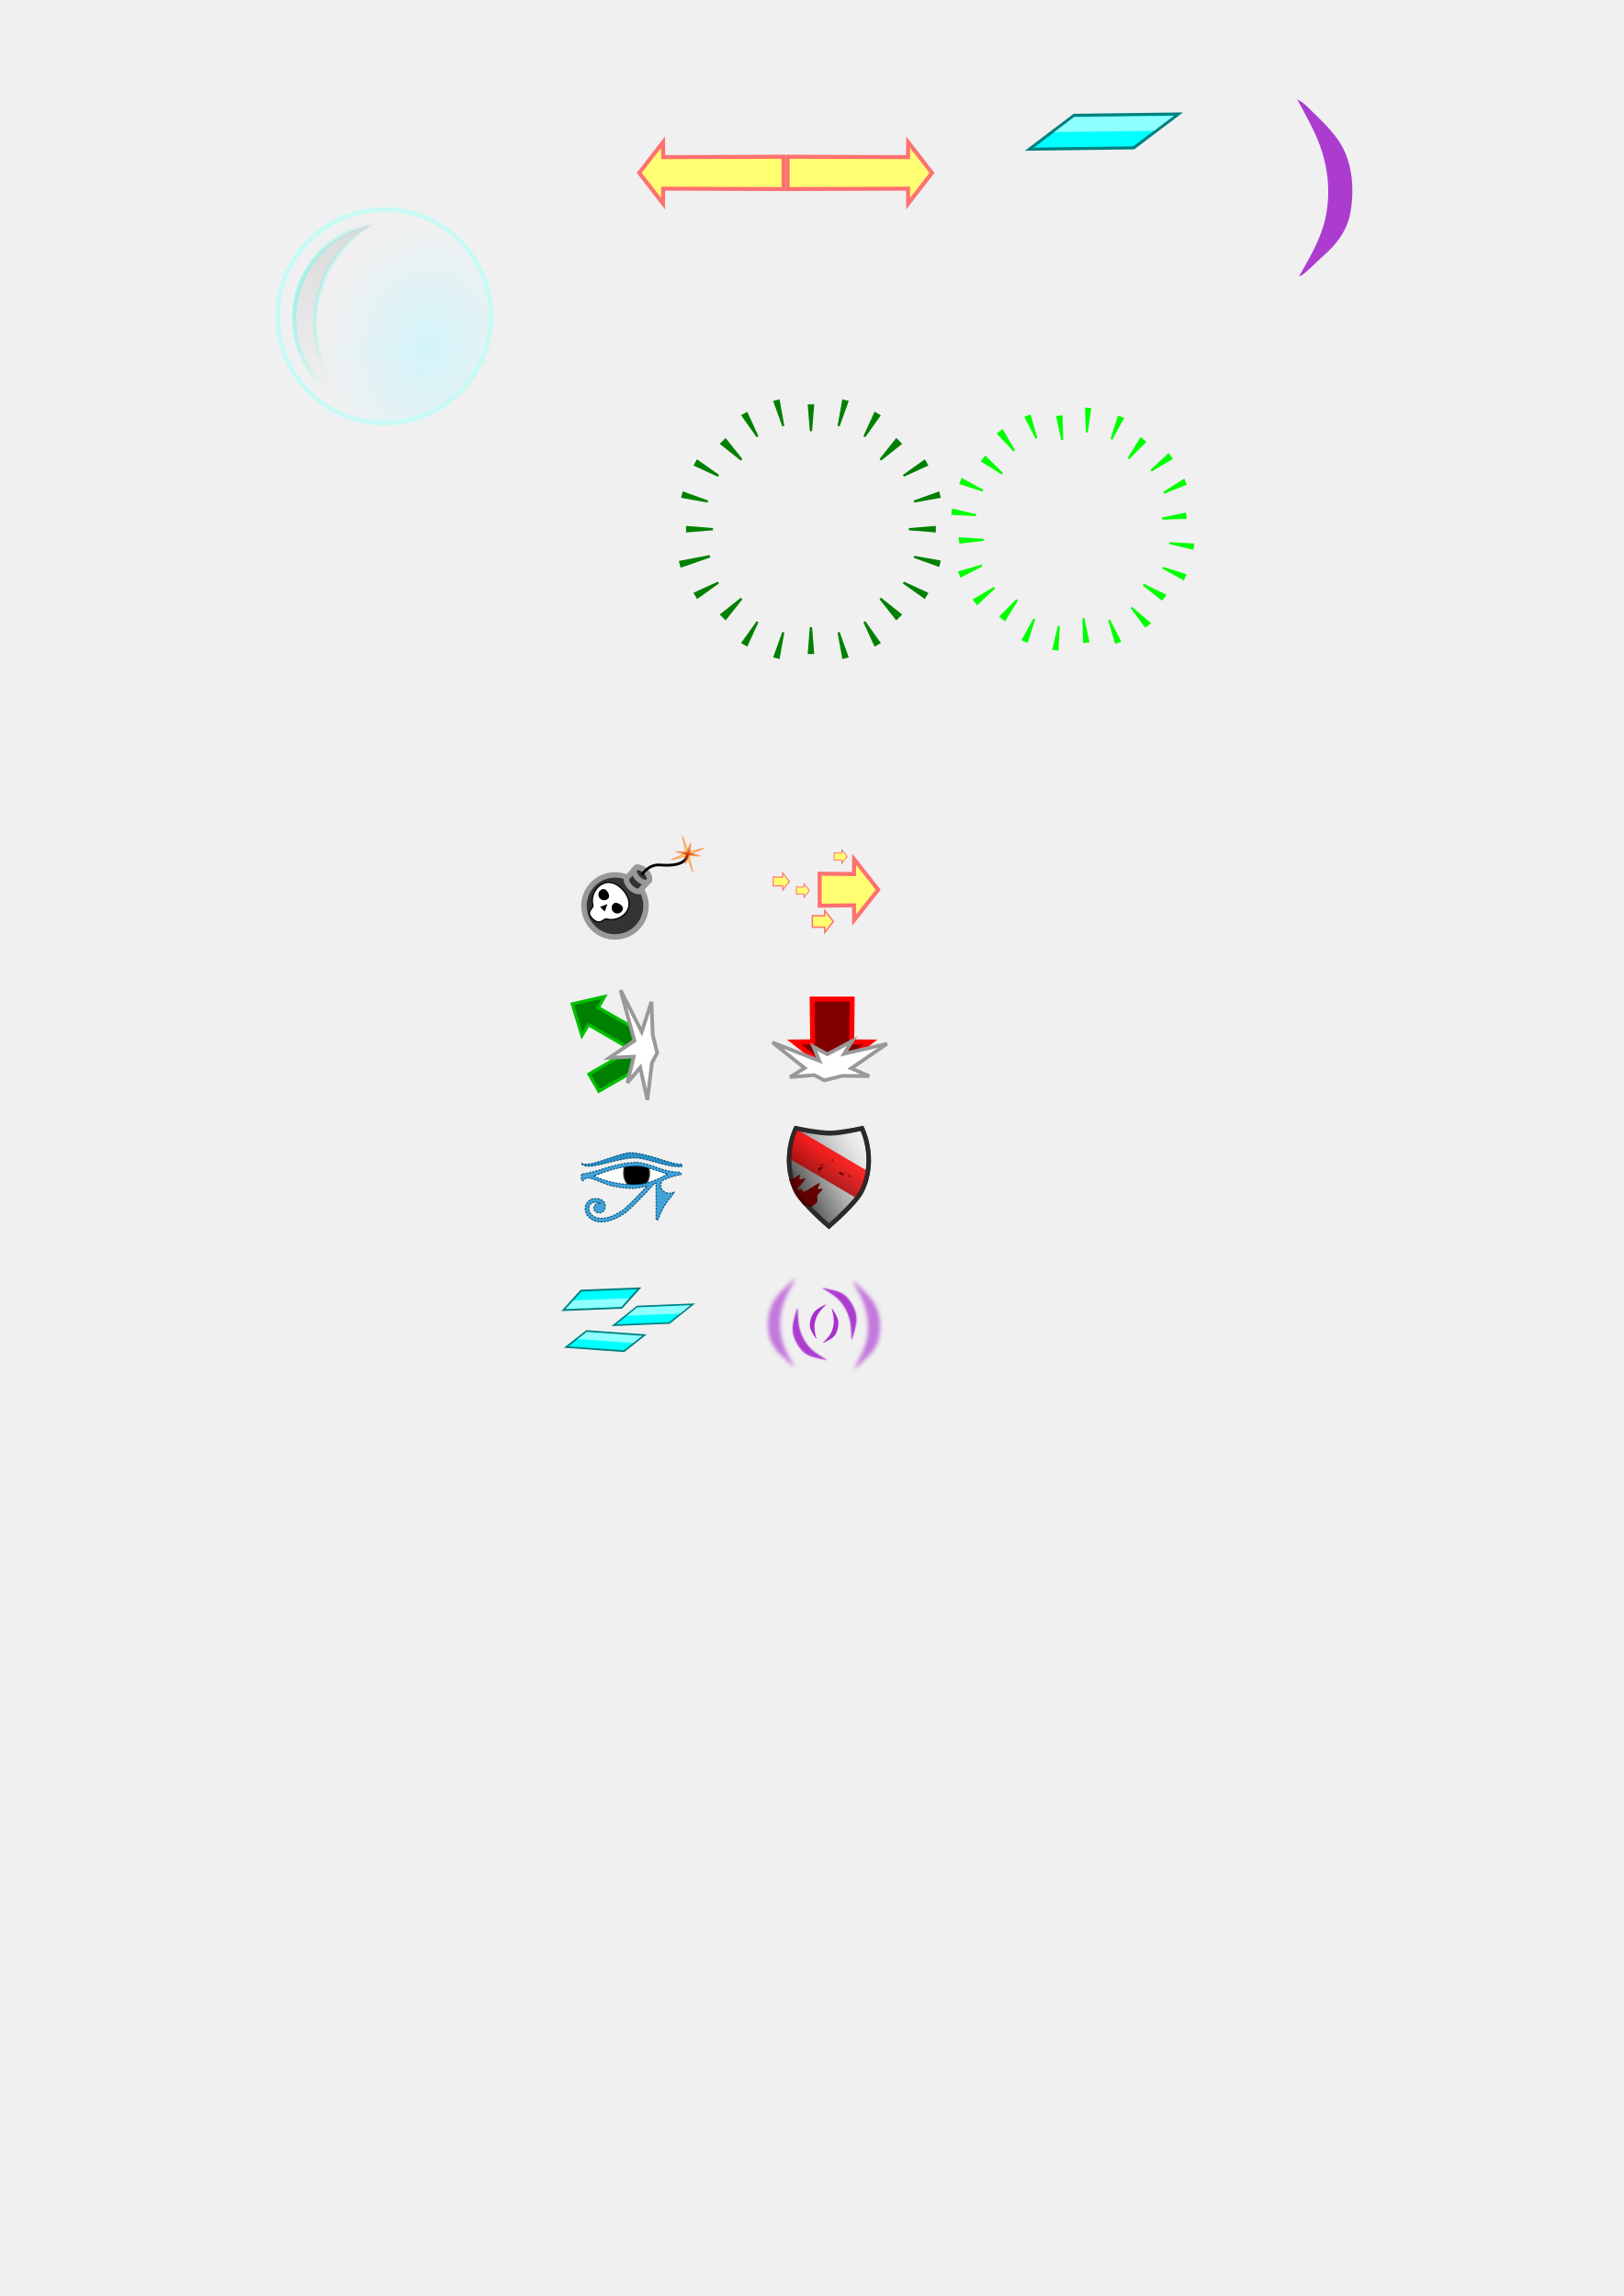
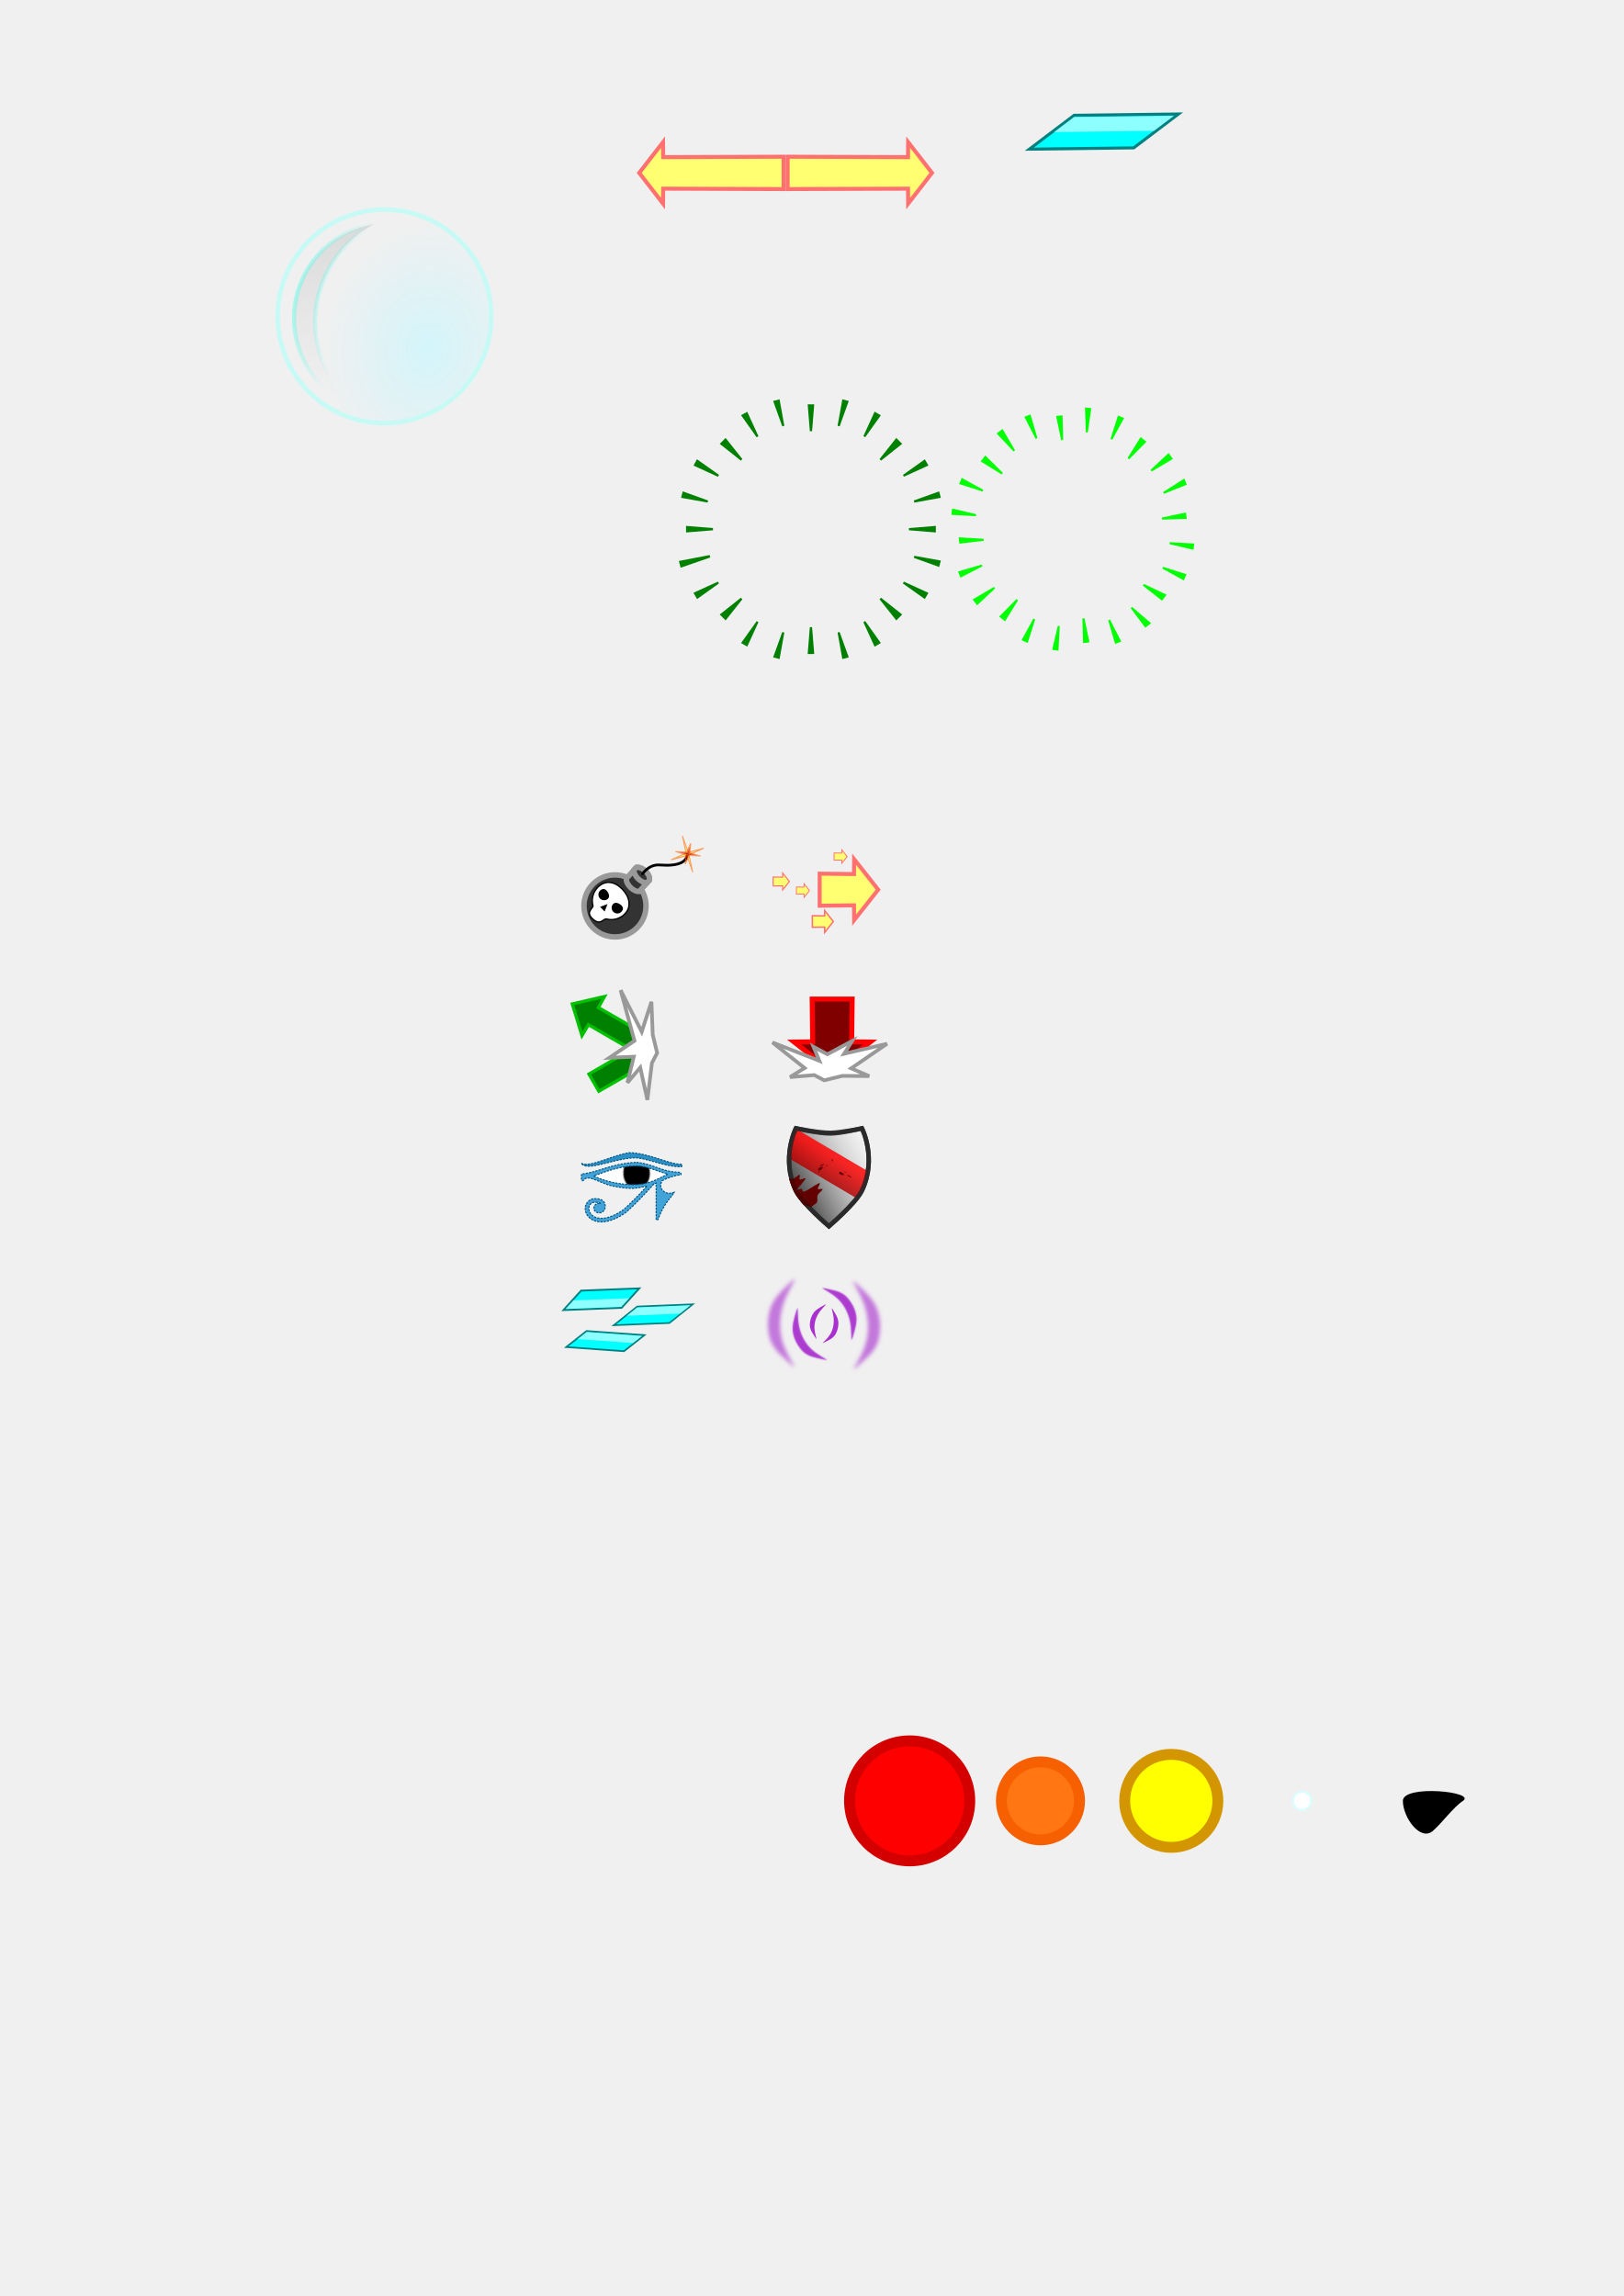
<svg xmlns="http://www.w3.org/2000/svg" xmlns:xlink="http://www.w3.org/1999/xlink" width="744.094" height="1052.362" id="svg2" version="1.1">
  <defs id="defs4">
    <linearGradient id="linearGradient6122">
      <stop style="stop-color:#00ff00;stop-opacity:1;" offset="0" id="stop6124" />
      <stop style="stop-color:#00ff00;stop-opacity:0;" offset="1" id="stop6126" />
    </linearGradient>
    <linearGradient id="linearGradient5927">
      <stop style="stop-color:#c6f7ff;stop-opacity:1;" offset="0" id="stop5929" />
      <stop style="stop-color:#c6f7ff;stop-opacity:0;" offset="1" id="stop5931" />
    </linearGradient>
    <linearGradient id="linearGradient5919">
      <stop style="stop-color:#cccccc;stop-opacity:1;" offset="0" id="stop5921" />
      <stop style="stop-color:#cccccc;stop-opacity:0;" offset="1" id="stop5923" />
    </linearGradient>
    <linearGradient id="linearGradient5900">
      <stop style="stop-color:#2dffd3;stop-opacity:1" offset="0" id="stop5902" />
      <stop style="stop-color:#1bffef;stop-opacity:0" offset="1" id="stop5904" />
    </linearGradient>
    <linearGradient id="linearGradient3968">
      <stop style="stop-color:#ff0000;stop-opacity:1;" offset="0" id="stop3970" />
      <stop style="stop-color:#800000;stop-opacity:1" offset="1" id="stop3972" />
    </linearGradient>
    <linearGradient id="linearGradient3930">
      <stop style="stop-color:#333333;stop-opacity:1" offset="0" id="stop3932" />
      <stop style="stop-color:#999999;stop-opacity:0;" offset="1" id="stop3934" />
    </linearGradient>
    <linearGradient xlink:href="#linearGradient3968" id="linearGradient3974" x1="258" y1="671.362" x2="213.803" y2="747.914" gradientUnits="userSpaceOnUse" gradientTransform="matrix(0.2044625,0,0,0.2044625,327.5284,391.9662)" />
    <radialGradient r="738" fy="-1464.312" fx="1596.5" cy="-1464.312" cx="1596.5" gradientTransform="matrix(0.5420054,0,0,0.5420054,1553.663,2048.525)" gradientUnits="userSpaceOnUse" id="radialGradient4618" xlink:href="#linearGradient4620" />
    <radialGradient gradientUnits="userSpaceOnUse" r="738" fy="-1464.312" fx="1596.5" cy="-1464.312" cx="1596.5" id="radialGradient4581" xlink:href="#linearGradient4575" />
    <linearGradient gradientUnits="userSpaceOnUse" y2="1011.678" x2="20.382" y1="999.803" x1="21.24" id="linearGradient4080" xlink:href="#linearGradient4074" />
    <linearGradient id="linearGradient4074">
      <stop id="stop4076" offset="0" style="stop-color:#ff0000;stop-opacity:1;" />
      <stop id="stop4078" offset="1" style="stop-color:#ff7a00;stop-opacity:0.601" />
    </linearGradient>
    <linearGradient id="linearGradient4575">
      <stop id="stop4577" offset="0" style="stop-color:#590080;stop-opacity:1;" />
      <stop id="stop4579" offset="1" style="stop-color:#590080;stop-opacity:0;" />
    </linearGradient>
    <linearGradient id="linearGradient4620">
      <stop style="stop-color:#00ff00;stop-opacity:1" offset="0" id="stop4622" />
      <stop style="stop-color:#00ff00;stop-opacity:0" offset="1" id="stop4624" />
    </linearGradient>
    <linearGradient id="linearGradient6040">
      <stop id="stop6042" offset="0" style="stop-color:#550000;stop-opacity:1" />
      <stop id="stop6044" offset="1" style="stop-color:#670000;stop-opacity:1" />
    </linearGradient>
    <linearGradient xlink:href="#linearGradient6040" id="linearGradient5512" gradientUnits="userSpaceOnUse" gradientTransform="matrix(-4.509929,3.918153,-1.49055,-1.715675,4196.043,-1054.358)" x1="662.012" y1="575.216" x2="658.884" y2="575.612" />
    <linearGradient xlink:href="#linearGradient3930" id="linearGradient5514" gradientUnits="userSpaceOnUse" gradientTransform="matrix(0.2044625,0,0,0.2044625,327.5284,391.9663)" x1="173.737" y1="719.097" x2="327.263" y2="636.097" />
    <filter id="filter5727">
      <feGaussianBlur stdDeviation="1.876" id="feGaussianBlur5729" />
    </filter>
    <filter id="filter5767">
      <feGaussianBlur stdDeviation="0.613" id="feGaussianBlur5769" />
    </filter>
    <filter id="filter5771">
      <feGaussianBlur stdDeviation="0.613" id="feGaussianBlur5773" />
    </filter>
    <filter id="filter5799" x="-0.177" width="1.354" y="-0.055" height="1.11">
      <feGaussianBlur stdDeviation="3.71" id="feGaussianBlur5801" />
    </filter>
    <filter id="filter5803" x="-0.177" width="1.354" y="-0.055" height="1.11">
      <feGaussianBlur stdDeviation="3.71" id="feGaussianBlur5805" />
    </filter>
    <linearGradient xlink:href="#linearGradient5900" id="linearGradient5906" x1="43.933" y1="82.138" x2="157.173" y2="115.138" gradientUnits="userSpaceOnUse" gradientTransform="matrix(0.427162,0,0,0.427239,92.82785,91.15372)" />
    <linearGradient xlink:href="#linearGradient5919" id="linearGradient5925" x1="148" y1="-1.638" x2="136" y2="210.362" gradientUnits="userSpaceOnUse" gradientTransform="matrix(0.427162,0,0,0.427239,92.82785,91.15372)" />
    <radialGradient xlink:href="#linearGradient5927" id="radialGradient5933" cx="221.736" cy="107.904" fx="221.736" fy="107.904" r="117.051" gradientUnits="userSpaceOnUse" gradientTransform="matrix(0.9613499,0.1040462,-0.1241065,1.1467,23.80573,-42.51839)" />
    <linearGradient xlink:href="#linearGradient6122" id="linearGradient6128" x1="126.497" y1="17.393" x2="294.775" y2="128.528" gradientUnits="userSpaceOnUse" />
  </defs>
  <g id="layer1">
+     <rect style="opacity:0;fill:#000000;fill-opacity:1;stroke:none" id="rect6177" width="299.998" height="60" x="386.823" y="795.416" />
    <path style="fill:#333333;fill-opacity:1;stroke:#999999;stroke-width:19.84;stroke-miterlimit:4;stroke-opacity:1;stroke-dasharray:none" id="path2985" d="m 545.714,365.219 a 112.857,112.857 0 1 1 -225.714,0 112.857,112.857 0 1 1 225.714,0 z" transform="matrix(0.126006,0,0,0.126006,227.2887,369.2075)" />
    <path style="fill:#333333;fill-opacity:1;stroke:#999999;stroke-width:2.5;stroke-miterlimit:4;stroke-opacity:1" d="m 291.634,397.56 c 2.926,-0.421 6.613,3.366 5.935,5.935 l -4.602,5.102 c -2.705,0.224 -6.197,-3.249 -5.935,-5.935 z" id="rect3757" />
    <path id="path3760" d="m 291.634,397.56 c 2.926,-0.421 6.613,3.366 5.935,5.935 l -1.102,1.102 c -2.705,0.224 -6.197,-3.249 -5.935,-5.935 z" style="fill:#333333;fill-opacity:1;stroke:#999999;stroke-width:2.5;stroke-miterlimit:4;stroke-opacity:1" />
    <path style="fill:none;stroke:#000000;stroke-width:1.25;stroke-linecap:round;stroke-linejoin:miter;stroke-miterlimit:4;stroke-opacity:1;stroke-dasharray:none" d="m 294.438,400.509 c 1.882,-2.423 4.466,-4.324 7.882,-4.054 8.776,0.694 12.438,-1.452 12.627,-4.925" id="path3762" />
    <path style="opacity:0.593;fill:#ffff00;fill-opacity:1;stroke:#ff6600;stroke-width:2;stroke-miterlimit:4;stroke-opacity:1;stroke-dasharray:none" id="path3764" d="m 585.383,357.377 -12.126,-30.398 -31.816,7.669 30.398,-12.126 -7.669,-31.816 12.126,30.398 31.816,-7.669 -30.398,12.126 z" transform="matrix(0.2238818,0,0,0.2503969,186.3973,310.2791)" />
    <path transform="matrix(0.1457879,0.06985228,-0.0841707,0.1209877,258.7481,311.969)" d="m 585.383,357.377 -13.633,-27.684 -30.309,4.955 27.684,-13.633 -4.955,-30.309 13.633,27.684 30.309,-4.955 -27.684,13.633 z" id="path3766" style="opacity:0.593;fill:#d40000;fill-opacity:1;stroke:#ff6600;stroke-width:2.981;stroke-miterlimit:4;stroke-opacity:1;stroke-dasharray:none" />
    <path style="fill:#ffffff;fill-opacity:1;stroke:#000000;stroke-width:0.582;stroke-miterlimit:4;stroke-opacity:1" d="m 286.271,418.943 c -2.257,2.257 -5.448,3.012 -8.33,2.265 -1.448,-0.376 -2.755,3.329 -6.337,-0.045 -3.582,-3.374 0.486,-4.742 0.113,-6.2 -0.735,-2.874 0.022,-6.051 2.272,-8.301 3.391,-3.391 7.64,-2.656 11.031,0.735 3.391,3.391 4.642,8.155 1.25,11.546 z" id="path3768" />
    <path style="fill:#000000;fill-opacity:1;stroke:#000000;stroke-width:0.582;stroke-miterlimit:4;stroke-opacity:1" d="m 278.004,412.029 c -1.108,0.64 -2.525,0.26 -3.164,-0.848 -0.64,-1.108 -0.26,-2.525 0.848,-3.164 1.108,-0.64 2.015,0.034 2.655,1.142 0.64,1.108 0.77,2.231 -0.338,2.87 z" id="path3771" />
    <path id="path3778" d="m 280.905,414.929 c -0.64,1.108 -0.26,2.525 0.848,3.164 1.108,0.64 2.525,0.26 3.164,-0.848 0.64,-1.108 -0.034,-2.015 -1.142,-2.655 -1.108,-0.64 -2.231,-0.77 -2.87,0.338 z" style="fill:#000000;fill-opacity:1;stroke:#000000;stroke-width:0.582;stroke-miterlimit:4;stroke-opacity:1" />
    <g transform="matrix(0.7011174,0.7131473,-0.7011174,0.7131473,0,0)" style="font-size:35.295px;font-style:normal;font-weight:normal;line-height:125%;letter-spacing:0px;word-spacing:0px;fill:#000000;fill-opacity:1;stroke:none;font-family:Sans" id="text3787" />
    <path style="fill:#000000;fill-opacity:1;stroke:#1a1a1a;stroke-width:0.283;stroke-linecap:round;stroke-miterlimit:4;stroke-opacity:1" d="m 275.213,415.713 2.965,-1.13 -1.13,2.965 z" id="rect3800" />
    <rect style="fill:#00ffff;fill-opacity:1;stroke:#008080;stroke-width:1.24;stroke-linecap:butt;stroke-miterlimit:4;stroke-opacity:1;stroke-dasharray:none" id="rect3838" width="25.499" height="13.717" x="-1121.137" y="-1042.197" transform="matrix(-0.9991902,0.04023597,0.7805267,-0.6251225,0,0)" />
    <rect y="-1035.296" x="-1120.627" height="6.078" width="24.479" id="rect3840" style="opacity:0.558;fill:#ffffff;fill-opacity:1;stroke:none" transform="matrix(-0.9991902,0.04023597,0.7805267,-0.6251225,0,0)" />
    <path id="path3865" d="m 391.423,393.818 11.024,13.964 -11.024,13.964 -0.067,-6.798 -15.724,0.184 0,-14.699 15.724,0.184 z" style="fill:#ffff71;fill-opacity:1;stroke:#ff7171;stroke-width:1.837;stroke-linecap:butt;stroke-miterlimit:4;stroke-opacity:1" />
    <path style="fill:#ffff71;fill-opacity:1;stroke:#ff7171;stroke-width:0.66;stroke-linecap:butt;stroke-miterlimit:4;stroke-opacity:1" d="m 377.936,417.356 3.96,5.016 -3.96,5.016 -0.024,-2.442 -5.649,0.066 0,-5.28 5.649,0.066 z" id="path3873" />
    <path id="path3877" d="m 385.769,389.481 2.461,3.117 -2.461,3.117 -0.014,-1.517 -3.51,0.041 0,-3.281 3.51,0.041 z" style="fill:#ffff71;fill-opacity:1;stroke:#ff7171;stroke-width:0.41;stroke-linecap:butt;stroke-miterlimit:4;stroke-opacity:1" />
    <path id="path3879" d="m 368.49,405.072 2.461,3.117 -2.461,3.117 -0.014,-1.517 -3.51,0.041 0,-3.281 3.51,0.041 z" style="fill:#ffff71;fill-opacity:1;stroke:#ff7171;stroke-width:0.41;stroke-linecap:butt;stroke-miterlimit:4;stroke-opacity:1" />
    <path id="path3881" d="m 358.689,400.155 3.061,3.877 -3.061,3.877 -0.018,-1.887 -4.365,0.051 0,-4.081 4.365,0.051 z" style="fill:#ffff71;fill-opacity:1;stroke:#ff7171;stroke-width:0.51;stroke-linecap:butt;stroke-miterlimit:4;stroke-opacity:1" />
    <path style="fill:#008000;fill-opacity:1;stroke:#00c000;stroke-width:1.467;stroke-linecap:butt;stroke-miterlimit:4;stroke-opacity:1" d="m 274.435,500.153 24.003,-13.809 0.002,-10.598 -24.238,-13.94 2.841,-5.062 -14.779,3.411 4.436,14.505 2.963,-4.992 19.635,11.381 -19.401,11.244 z" id="path3885" />
    <path style="fill:#ffffff;fill-opacity:1;stroke:#999999;stroke-width:1.69;stroke-linecap:butt;stroke-miterlimit:4;stroke-opacity:1" d="m 296.677,504.122 -3.269,-14.812 -5.886,6.952 2.93,-11.929 -11.213,0.495 11.515,-7.791 -6.338,-23.202 9.67,19.08 4.45,-13.763 0.582,15.092 2.045,8.388 -2.402,4.552 z" id="path3899" />
    <path style="fill:#800000;fill-opacity:1;stroke:#ff0000;stroke-width:2.291;stroke-linecap:butt;stroke-miterlimit:4;stroke-opacity:1" d="m 398.766,477.607 -17.41,13.745 -17.41,-13.745 8.476,-0.084 -0.229,-19.604 18.327,0 -0.229,19.604 z" id="path3902" />
    <path id="path3907" d="m 362.046,493.679 6.681,-4.153 -14.73,-11.719 21.475,8.41 -2.661,-6.425 6.319,3.426 11.403,-6.092 -3.7,5.858 19.666,-4.57 -16.428,11.261 8.283,3.566 -12.264,-0.125 -8.388,2.045 -4.552,-2.402 z" style="fill:#ffffff;fill-opacity:1;stroke:#999999;stroke-width:1.69;stroke-linecap:butt;stroke-miterlimit:4;stroke-opacity:1" />
    <path style="opacity:0.827;fill:url(#linearGradient5514);fill-opacity:1;stroke:#1a1a1a;stroke-width:2.045;stroke-linecap:butt;stroke-miterlimit:4;stroke-opacity:1" d="m 364.741,517.171 c 0,0 10.461,2.429 15.948,2.354 4.961,-0.068 14.312,-2.354 14.312,-2.354 0,0 7.022,13.783 0,28.516 -2.793,5.861 -15.13,16.357 -15.13,16.357 0,0 -12.337,-10.496 -15.13,-16.357 -7.022,-14.733 0,-28.516 0,-28.516 z" id="rect3909" />
    <path style="opacity:0.827;fill:url(#linearGradient3974);fill-opacity:1;stroke:none" d="m 364.658,517.34 c -0.475,1 -2.862,6.395 -3.022,13.648 l 31.008,18.28 c 1.014,-1.288 1.847,-2.507 2.358,-3.578 1.443,-3.027 2.289,-6.014 2.728,-8.849 l -33.072,-19.501 z" id="rect3912" />
    <path id="path5316" d="m 291.614,534.411 c 5.069,-0.008 9.224,2.348 14.434,3.723 -2.484,1.321 -5.042,2.609 -7.711,3.527 -1.956,0.673 -3.973,1.147 -6.064,1.289 -3.842,0.277 -7.706,-0.262 -11.472,-0.996 -3.033,-0.648 -5.99,-1.642 -8.804,-2.943 6.415,-2.393 12.455,-4.56 19.124,-4.593 0.165,-0.006 0.33,-0.008 0.494,-0.008 z" style="fill:#ffffff;fill-opacity:1;stroke:none" />
    <path style="fill:#298fc7;fill-opacity:1;stroke:#005584;stroke-width:0.5;stroke-miterlimit:4;stroke-opacity:1;stroke-dasharray:1, 0.5;stroke-dashoffset:0" d="m 266.4,533.213 c 3.885,2.06 13.758,-3.548 21.929,-4.886 9.178,0.171 18.5,5.439 23.69,5.29 0.868,-0.025 0.467,0.828 0.295,1.121 -7.813,0.273 -16.368,-4.421 -22.285,-4.034 -9.936,0.65 -20.932,6.343 -23.629,2.509 z" id="rect5288" />
    <path style="fill:#000000;fill-opacity:1;stroke:#999999;stroke-width:0.75;stroke-miterlimit:4;stroke-opacity:0.426;stroke-dasharray:none;stroke-dashoffset:0" d="m 297.838,537.891 c 0,2.033 -0.737,3.866 -1.918,5.157 -1.09,1.193 -6.833,1.388 -7.855,0.486 -1.466,-1.293 -2.412,-3.34 -2.412,-5.643 0,-1.441 0.065,-3.023 1.006,-3.9 1.09,-1.016 9.41,-1.059 10.442,0.521 0.606,0.928 0.737,2.155 0.737,3.378 z" id="path5299" />
    <path style="fill:#42a3d8;fill-opacity:1;stroke:#005584;stroke-width:0.5;stroke-miterlimit:4;stroke-opacity:1;stroke-dasharray:1, 0.5;stroke-dashoffset:0" d="m 291.308,532.793 c -5.97,0.207 -11.748,1.882 -17.393,3.71 -2.436,0.736 -4.917,1.351 -7.448,1.649 0.089,0.879 -0.487,3.846 0.978,2.815 0.948,-1.471 2.735,-1.081 4.147,-0.646 3.089,1.035 5.973,2.669 9.206,3.28 3.077,0.676 6.235,1.055 9.381,1.096 2.181,-0.209 4.336,-0.6 6.45,-1.153 -4.35,4.753 -7.883,8.275 -10.739,10.806 -7.532,5.294 -12.36,4.564 -14.557,2.653 -1.101,-0.957 -1.579,-2.242 -1.477,-3.358 0.1,-1.09 0.692,-2.026 1.986,-2.532 1.611,-0.172 2.612,0.053 3.144,0.358 0.107,0.061 0.197,0.126 0.275,0.19 -0.243,-0.08 -0.503,-0.123 -0.774,-0.123 -1.29,0 -2.336,0.977 -2.336,2.182 0,1.205 1.046,2.182 2.336,2.182 1.891,0.145 3.082,-1.692 2.848,-3.44 -0.042,-0.9 -0.548,-1.858 -1.531,-2.421 -0.982,-0.563 -2.36,-0.773 -4.253,-0.553 l -0.098,0.01 -0.09,0.034 c -1.894,0.692 -2.995,2.277 -3.149,3.965 -0.154,1.688 0.566,3.47 2.038,4.75 2.943,2.56 8.735,2.986 16.626,-2.575 l 0.036,-0.026 0.036,-0.031 c 3.298,-2.919 7.423,-7.081 12.612,-12.851 l -0.08,-0.072 c 0.407,-0.137 0.812,-0.281 1.214,-0.43 l 0,16.875 0.831,-0.129 c 1.93,-5.333 3.994,-8.113 6.563,-11.166 l 0.885,-1.34 -1.876,0.427 c -1.948,0.381 -5.899,-1.953 -3.666,-5.714 0.018,-0.031 0.034,-0.059 0.046,-0.085 0.374,-0.167 0.747,-0.338 1.117,-0.515 2.367,-1.097 4.878,-1.878 7.466,-2.22 0.461,-1.561 -2.041,-0.998 -3.049,-1.238 -4.942,-0.412 -8.755,-2.73 -14.182,-3.903 -1.152,-0.284 -2.336,-0.47 -3.525,-0.461 z m 0.306,1.618 c 5.069,-0.008 9.224,2.348 14.434,3.723 -2.484,1.321 -5.042,2.609 -7.711,3.527 -1.956,0.673 -3.973,1.147 -6.064,1.289 -3.842,0.277 -7.706,-0.262 -11.472,-0.996 -3.033,-0.648 -5.99,-1.642 -8.804,-2.943 6.415,-2.393 12.455,-4.56 19.124,-4.593 0.165,-0.006 0.33,-0.008 0.494,-0.008 z" id="rect5291" />
    <path style="color:#000000;fill:#670000;fill-opacity:1;fill-rule:nonzero;stroke:none;marker:none;visibility:visible;display:inline;overflow:visible;enable-background:accumulate" d="m 381.479,532.356 c -0.144,-0.4 -0.224,-0.238 -0.296,-0.548 -0.071,-0.309 -0.059,-0.585 0.031,-0.599 0.09,-0.014 0.363,0.228 0.436,0.545 0.073,0.317 -0.047,0.948 -0.172,0.602 z" id="path5627-2" />
    <path id="path3958" d="m 364.741,517.171 c 0,0 10.461,2.14 15.948,2.065 4.961,-0.068 14.312,-2.065 14.312,-2.065 0,0 7.022,13.783 0,28.516 -2.793,5.861 -15.13,16.357 -15.13,16.357 0,0 -12.337,-10.496 -15.13,-16.357 -7.022,-14.733 0,-28.516 0,-28.516 z" style="opacity:0.827;fill:none;stroke:#333333;stroke-width:2.045;stroke-linecap:butt;stroke-miterlimit:4;stroke-opacity:1" />
    <path style="color:#000000;fill:#670000;fill-opacity:1;fill-rule:nonzero;stroke:none;marker:none;visibility:visible;display:inline;overflow:visible;enable-background:accumulate" d="m 376.326,534.41 c -0.159,-0.085 -0.699,0.268 -0.645,0.109 0.054,-0.159 0.433,-0.474 0.845,-0.697 0.411,-0.222 1.318,-0.597 1.262,-0.435 -0.054,0.162 -1.325,1.097 -1.463,1.023 z" id="path6053" />
    <path style="color:#000000;fill:#670000;fill-opacity:1;fill-rule:nonzero;stroke:none;marker:none;visibility:visible;display:inline;overflow:visible;enable-background:accumulate" d="m 378.678,534.495 c -0.093,-0.048 -0.4,0.153 -0.369,0.062 0.031,-0.09 0.248,-0.271 0.484,-0.399 0.235,-0.127 0.755,-0.342 0.723,-0.249 -0.031,0.093 -0.759,0.628 -0.837,0.585 z" id="path5653-9" />
    <path style="color:#000000;fill:#670000;fill-opacity:1;fill-rule:nonzero;stroke:none;marker:none;visibility:visible;display:inline;overflow:visible;enable-background:accumulate" d="m 375.144,537.301 c -0.092,-0.047 -0.4,0.153 -0.369,0.062 0.03,-0.091 0.247,-0.271 0.484,-0.399 0.235,-0.127 0.755,-0.342 0.723,-0.249 -0.032,0.093 -0.759,0.628 -0.837,0.585 z" id="path6051" />
    <path id="path6049" d="m 377.094,534.984 c -0.564,0.602 0.01,0.565 -0.526,0.97 -0.535,0.406 -1.204,0.655 -1.462,0.532 -0.258,-0.121 -0.381,-0.762 0.167,-1.177 0.549,-0.415 2.307,-0.847 1.82,-0.326 z" style="color:#000000;fill:#670000;fill-opacity:1;fill-rule:nonzero;stroke:none;marker:none;visibility:visible;display:inline;overflow:visible;enable-background:accumulate" />
    <path id="path5659-3" d="m 377.392,535.545 c -0.054,-0.032 -0.251,0.096 -0.233,0.041 0.02,-0.057 0.156,-0.171 0.302,-0.25 0.147,-0.08 0.472,-0.214 0.452,-0.156 -0.022,0.06 -0.475,0.393 -0.524,0.367 z" style="color:#000000;fill:#670000;fill-opacity:1;fill-rule:nonzero;stroke:none;marker:none;visibility:visible;display:inline;overflow:visible;enable-background:accumulate" />
    <path style="color:#000000;fill:#670000;fill-opacity:1;fill-rule:nonzero;stroke:none;marker:none;visibility:visible;display:inline;overflow:visible;enable-background:accumulate" d="m 388.649,538.993 c -0.01,-0.167 -0.588,-0.452 -0.426,-0.479 0.163,-0.026 0.625,0.144 1.027,0.381 0.401,0.237 1.187,0.811 1.021,0.838 -0.165,0.028 -1.614,-0.596 -1.622,-0.741 z" id="path6169" />
    <path style="color:#000000;fill:#670000;fill-opacity:1;fill-rule:nonzero;stroke:none;marker:none;visibility:visible;display:inline;overflow:visible;enable-background:accumulate" d="m 387.018,537.139 c -0.008,-0.097 -0.337,-0.259 -0.243,-0.274 0.092,-0.016 0.358,0.082 0.588,0.218 0.229,0.136 0.68,0.464 0.585,0.48 -0.095,0.016 -0.923,-0.341 -0.928,-0.424 z" id="path6175" />
    <path id="path6179" d="m 386.744,538.569 c -0.801,-0.194 -0.472,0.259 -1.093,10e-4 -0.62,-0.258 -1.177,-0.693 -1.207,-0.958 -0.031,-0.264 0.448,-0.649 1.083,-0.385 0.635,0.264 1.909,1.508 1.217,1.342 z" style="color:#000000;fill:#670000;fill-opacity:1;fill-rule:nonzero;stroke:none;marker:none;visibility:visible;display:inline;overflow:visible;enable-background:accumulate" />
    <path style="color:#000000;fill:url(#linearGradient5512);fill-opacity:1;fill-rule:nonzero;stroke:none;marker:none;visibility:visible;display:inline;overflow:visible;enable-background:accumulate" d="m 366.403,538.464 c -0.274,0.031 -0.851,0.383 -1.945,1.281 -1.099,0.902 -1.996,0.634 -2.844,0.453 0.514,1.931 1.23,3.907 2.18,5.898 0.569,1.195 1.514,2.565 2.664,4.008 l 0.695,-0.156 c 0.06,-0.033 0.111,-0.048 0.156,-0.055 l -0.438,0.727 c 0.482,0.587 0.99,1.184 1.523,1.781 0.77,-0.032 1.746,0.208 3.18,1.062 0.544,-0.569 1.18,-1.108 1.938,-1.57 0.142,-0.087 0.267,-0.176 0.375,-0.266 1.619,-1.344 -0.388,-2.984 1.508,-4.727 3.706,-3.406 -0.367,-1.226 -0.562,-2.055 -0.195,-0.829 2.03,-3.32 0.133,-2.383 -1.943,0.96 -4.954,3.285 -6.461,3.672 -1.507,0.387 -0.258,-1.338 -1.492,-1.188 -0.526,0.064 -1.389,0.425 -2.25,0.844 1.015,-1.486 3.049,-3.526 4.055,-5 1.193,-1.748 -1.597,0.129 -2.391,-0.18 -0.57,-0.222 0.678,-2.227 -0.024,-2.148 z" id="path3868" />
    <path style="opacity:0.212;fill:none;stroke:#000000;stroke-width:2.045;stroke-linecap:butt;stroke-miterlimit:4;stroke-opacity:1" d="m 364.741,517.171 c 0,0 10.461,2.14 15.948,2.065 4.961,-0.068 14.312,-2.065 14.312,-2.065 0,0 7.022,13.783 0,28.516 -2.793,5.861 -15.13,16.357 -15.13,16.357 0,0 -12.337,-10.496 -15.13,-16.357 -7.022,-14.733 0,-28.516 0,-28.516 z" id="path5510" />
    <rect transform="matrix(-0.9974743,-0.07102854,0.7855526,-0.6187949,0,0)" y="-887.679" x="-985.773" height="11.878" width="26.552" id="rect5516" style="fill:#00ffff;fill-opacity:1;stroke:#008080;stroke-width:1.178;stroke-linecap:butt;stroke-miterlimit:4;stroke-opacity:1;stroke-dasharray:none" />
    <rect transform="matrix(-0.9974743,-0.07102854,0.7855526,-0.6187949,0,0)" style="opacity:0.558;fill:#ffffff;fill-opacity:1;stroke:none" id="rect5518" width="25.489" height="5.263" x="-985.242" y="-881.703" />
    <rect transform="matrix(0.9992433,-0.03889587,-0.6716024,0.7409117,0,0)" y="842.121" x="832.504" height="12.019" width="26.67" id="rect5520" style="fill:#00ffff;fill-opacity:1;stroke:#008080;stroke-width:1.187;stroke-linecap:butt;stroke-miterlimit:4;stroke-opacity:1;stroke-dasharray:none" />
    <rect transform="matrix(0.9992433,-0.03889587,-0.6716024,0.7409117,0,0)" style="opacity:0.558;fill:#ffffff;fill-opacity:1;stroke:none" id="rect5522" width="25.603" height="5.326" x="833.038" y="848.167" />
    <g id="g5670" />
    <path style="opacity:0.5;fill:#9600c6;fill-opacity:1;stroke:none;filter:url(#filter5803)" d="m 451.574,832.044 c -14.113,13.846 -30.048,27.514 -36.587,46.836 -5.619,16.429 -5.984,34.437 -2.657,51.382 2.835,14.516 11.931,26.861 22.797,36.526 6.72,5.786 12.646,12.484 19.622,17.953 2.448,1.82 5.683,3.746 2.525,-0.523 -9.994,-17.691 -20.513,-35.806 -23.513,-56.231 -4.089,-24.325 0.358,-49.564 10.819,-71.765 4.763,-10.541 10.579,-20.551 15.978,-30.768 -3.302,1.731 -6.35,3.952 -8.985,6.591 z" id="path5527" transform="matrix(0.25,0,0,0.25,249.4028,379.6903)" />
    <path id="path5534" d="m 461.65,885.839 c -3.589,12.9 -8.307,26.312 -5.599,39.858 2.268,11.538 8.151,22.224 15.841,31.036 6.578,7.553 16.093,11.714 25.739,13.703 5.9,1.118 11.644,3.04 17.588,3.885 2.052,0.238 4.602,0.273 1.304,-1.162 -11.852,-6.992 -24.156,-14.055 -32.831,-25.018 -10.635,-12.883 -16.573,-29.191 -17.955,-45.755 -0.776,-7.795 -0.755,-15.636 -1.048,-23.456 -1.351,2.133 -2.386,4.468 -3.038,6.908 z" style="opacity:0.75;fill:#9600c6;fill-opacity:1;stroke:none;filter:url(#filter5727)" transform="matrix(0.25,0,0,0.25,249.4028,379.6903)" />
    <path style="opacity:0.8;fill:#9600c6;fill-opacity:1;stroke:none;filter:url(#filter5771)" d="m 504.012,875.587 c -5.762,5.653 -12.268,11.233 -14.937,19.122 -2.294,6.707 -2.443,14.06 -1.085,20.978 1.158,5.926 4.871,10.967 9.308,14.913 2.743,2.362 5.163,5.097 8.011,7.33 1,0.743 2.32,1.53 1.031,-0.213 -4.08,-7.223 -8.375,-14.619 -9.6,-22.958 -1.669,-9.931 0.146,-20.236 4.417,-29.3 1.944,-4.304 4.319,-8.391 6.523,-12.562 -1.348,0.707 -2.592,1.613 -3.668,2.691 z" id="path5536" transform="matrix(0.2414815,0.06470476,-0.06470476,0.2414815,312.5215,354.2066)" />
    <path id="path5538" d="m 574.264,836.279 c 14.114,13.846 30.048,27.514 36.587,46.836 5.619,16.429 5.984,34.437 2.657,51.382 -2.836,14.516 -11.931,26.861 -22.797,36.526 -6.72,5.786 -12.646,12.484 -19.622,17.953 -2.449,1.819 -5.683,3.746 -2.525,-0.523 9.994,-17.692 20.513,-35.806 23.513,-56.231 4.089,-24.325 -0.358,-49.564 -10.82,-71.765 -4.762,-10.541 -10.579,-20.551 -15.978,-30.768 3.302,1.731 6.35,3.952 8.985,6.591 z" style="opacity:0.5;fill:#9600c6;fill-opacity:1;stroke:none;filter:url(#filter5799)" transform="matrix(0.25,0,0,0.25,249.4028,379.6903)" />
-     <path style="opacity:0.75;fill:#9600c6;fill-opacity:1;stroke:none" d="m 598.985,48.825 c 7.092,6.958 15.1,13.827 18.386,23.536 2.823,8.256 3.007,17.305 1.335,25.821 -1.425,7.295 -5.996,13.498 -11.456,18.355 -3.377,2.908 -6.355,6.273 -9.861,9.022 -1.23,0.914 -2.856,1.883 -1.269,-0.263 5.022,-8.89 10.309,-17.994 11.816,-28.257 2.055,-12.224 -0.18,-24.907 -5.437,-36.064 -2.393,-5.297 -5.316,-10.328 -8.029,-15.462 1.66,0.87 3.191,1.986 4.515,3.312 z" id="path5540" />
    <path id="path5542" d="m 522.736,879.728 c 5.762,5.653 12.268,11.233 14.938,19.122 2.294,6.707 2.443,14.06 1.085,20.978 -1.158,5.926 -4.871,10.967 -9.308,14.913 -2.743,2.362 -5.163,5.097 -8.011,7.33 -1,0.743 -2.32,1.53 -1.031,-0.213 4.08,-7.223 8.375,-14.619 9.6,-22.958 1.669,-9.931 -0.146,-20.236 -4.417,-29.3 -1.944,-4.304 -4.319,-8.391 -6.523,-12.562 1.348,0.707 2.592,1.613 3.668,2.691 z" style="opacity:0.8;fill:#9600c6;fill-opacity:1;stroke:none;filter:url(#filter5767)" transform="matrix(0.2414815,0.06470476,-0.06470476,0.2414815,312.5215,354.2066)" />
    <rect style="fill:#00ffff;fill-opacity:1;stroke:#008080;stroke-width:2.326;stroke-linecap:butt;stroke-miterlimit:4;stroke-opacity:1;stroke-dasharray:none" id="rect3838-8" width="47.831" height="25.73" x="-619.512" y="-125.29" transform="matrix(-0.9999202,0.01263038,0.7974903,-0.6033318,0,0)" />
    <rect y="-112.347" x="-618.556" height="11.401" width="45.917" id="rect3840-9" style="opacity:0.558;fill:#ffffff;fill-opacity:1;stroke:none" transform="matrix(-0.9999202,0.01263038,0.7974903,-0.6033318,0,0)" />
    <path style="fill:#ffff71;fill-opacity:1;stroke:#ff7171;stroke-width:1.837;stroke-linecap:butt;stroke-miterlimit:4;stroke-opacity:1" d="m 303.853,65.164 -10.917,14.081 10.917,14.081 0.066,-6.855 55.18,0.185 0,-14.822 -55.18,0.185 z" id="path5859" />
    <path style="opacity:0.692;fill:url(#radialGradient5933);fill-opacity:1;stroke:#b7fff8;stroke-width:5;stroke-miterlimit:4;stroke-opacity:1;stroke-dasharray:none" id="path5861" d="m 291.328,69.484 a 114.551,114.551 0 1 1 -229.103,0 114.551,114.551 0 1 1 229.103,0 z" transform="matrix(0.427162,0,0,0.427239,100.6811,115.322)" />
    <path style="opacity:0.692;fill:url(#linearGradient5925);fill-opacity:1;stroke:url(#linearGradient5906);stroke-width:1.904;stroke-miterlimit:4;stroke-opacity:1;stroke-dasharray:none" d="m 162.539,186.47 c -7.722,-6.461 -13.59,-15.287 -16.393,-25.753 -6.242,-23.3 4.794,-47.148 25.256,-57.952 -1.433,0.234 -2.865,0.547 -4.297,0.931 -23.265,6.235 -37.084,30.156 -30.85,53.425 3.733,13.933 13.81,24.472 26.284,29.35 z" id="path5863" />
    <path style="font-size:medium;font-style:normal;font-variant:normal;font-weight:normal;font-stretch:normal;text-indent:0;text-align:start;text-decoration:none;line-height:normal;letter-spacing:normal;word-spacing:normal;text-transform:none;direction:ltr;block-progression:tb;writing-mode:lr-tb;text-anchor:start;baseline-shift:baseline;color:#000000;fill:#008000;fill-opacity:1;stroke:none;stroke-width:1px;marker:none;visibility:visible;display:inline;overflow:visible;enable-background:accumulate;font-family:Sans;-inkscape-font-specification:Sans" d="m 410.739,200.733 -7.684,9.684 c 0.119,0.116 0.236,0.236 0.354,0.354 0.119,0.119 0.236,0.233 0.354,0.354 l 9.684,-7.684 z m -7.082,-10.365 -2.862,-1.687 -5.121,11.218 c 0.283,0.16 0.559,0.321 0.84,0.486 z m 20.165,20.154 -10.028,7.143 c 0.161,0.272 0.309,0.543 0.464,0.818 l 11.208,-5.121 z m -34.859,-26.741 -2.95,-0.755 -2.182,12.144 c 0.318,0.082 0.634,0.155 0.95,0.243 z m 41.436,41.436 -11.632,4.182 c 0.087,0.313 0.163,0.636 0.243,0.95 l 12.144,-2.182 z m -57.257,-39.901 -3.016,0 1,12.33 c 0.34,-0.004 0.677,-0.003 1.016,1e-5 z m 55.723,55.723 -12.33,1 c 0.003,0.34 0.004,0.677 10e-6,1.016 l 12.33,1 z m -71.611,-58.012 -2.95,0.755 4.182,11.632 c 0.317,-0.088 0.632,-0.161 0.95,-0.243 z m 73.9,73.9 -12.144,-2.182 c -0.082,0.318 -0.155,0.634 -0.243,0.95 l 11.632,4.182 z m -88.705,-68.172 -2.862,1.541 7.143,10.112 c 0.277,-0.164 0.56,-0.328 0.84,-0.486 z m 83.017,82.977 -11.229,-5.143 c -0.158,0.28 -0.322,0.562 -0.486,0.84 l 10.072,7.143 z m -92.939,-70.998 -2.707,2.707 9.684,7.684 c 0.116,-0.119 0.236,-0.236 0.354,-0.354 0.118,-0.118 0.234,-0.237 0.354,-0.354 z m 71.235,73.235 c -0.116,0.119 -0.236,0.236 -0.354,0.354 -0.118,0.118 -0.234,0.237 -0.354,0.354 l 7.684,9.684 2.707,-2.707 z m -74.268,-56.325 -10.101,-7.143 -1.586,2.884 11.201,5.143 c 0.164,-0.291 0.316,-0.596 0.486,-0.884 z m 67.02,67.02 c -0.286,0.169 -0.573,0.345 -0.862,0.508 l 5.143,11.241 2.862,-1.688 z m -72.014,-55.265 -11.632,-4.182 -0.755,2.95 12.144,2.182 c 0.081,-0.314 0.156,-0.637 0.243,-0.95 z m 60.281,60.281 c -0.313,0.087 -0.636,0.162 -0.95,0.243 l 2.182,12.144 2.95,-0.755 z m -58.049,-47.641 -12.33,-1 0,3.016 12.33,-1 c -0.003,-0.34 -0.004,-0.677 0,-1.016 z m 45.409,45.409 c -0.34,0.004 -0.677,0.003 -1.016,10e-6 l -1,12.33 3.016,-3e-5 z m -46.924,-33.044 -14.104,2.707 0.795,3.107 13.592,-4.707 c -0.103,-0.369 -0.188,-0.736 -0.283,-1.107 z m 34.219,35.519 c -0.314,-0.08 -0.637,-0.156 -0.95,-0.243 l -4.182,11.632 2.95,0.755 z m -30.45,-23.335 -11.218,5.121 1.688,2.862 10.017,-7.143 c -0.166,-0.28 -0.326,-0.557 -0.486,-0.84 z m 18.584,18.584 c -0.274,-0.155 -0.546,-0.303 -0.818,-0.464 l -7.143,10.028 2.84,1.643 z m -8.065,-11.203 -9.684,7.684 2.707,2.707 7.684,-9.684 c -0.12,-0.118 -0.234,-0.234 -0.354,-0.354 -0.118,-0.118 -0.237,-0.234 -0.354,-0.354 z" id="path6029" />
    <path id="path6108" d="m 451.543,208.773 8.047,7.957 c -0.096,0.118 -0.189,0.24 -0.283,0.36 -0.096,0.121 -0.189,0.237 -0.283,0.36 l -9.622,-5.957 z m 5.178,-10.089 2.729,-2.078 5.714,9.764 c -0.24,0.176 -0.474,0.352 -0.711,0.533 z m -15.989,20.359 9.877,5.439 c -0.117,0.264 -0.222,0.527 -0.334,0.794 l -10.756,-3.416 z m 28.674,-28.008 2.838,-1.097 3.178,10.852 c -0.28,0.109 -0.559,0.209 -0.838,0.324 z m -33.069,42.045 11.02,2.608 c -0.045,0.294 -0.079,0.596 -0.118,0.89 l -11.286,-0.608 z m 47.648,-42.394 2.924,-0.349 0.333,11.33 c -0.309,0.033 -0.615,0.071 -0.924,0.11 z m -44.681,55.586 11.45,0.667 c 0.034,0.309 0.07,0.616 0.11,0.924 l -11.211,1.333 z m 57.907,-59.537 2.89,0.384 -1.608,11.153 c -0.297,-0.046 -0.592,-0.078 -0.89,-0.118 z m -58.186,75.203 10.852,-3.178 c 0.109,0.28 0.209,0.559 0.324,0.838 l -10.079,5.178 z m 73.297,-71.467 2.834,1.117 -5.434,9.954 c -0.27,-0.119 -0.545,-0.238 -0.816,-0.351 z m -66.595,84.278 9.769,-5.737 c 0.174,0.237 0.354,0.476 0.533,0.711 l -8.271,7.737 z m 76.96,-74.433 2.719,2.142 -7.957,8.047 c -0.118,-0.096 -0.24,-0.189 -0.36,-0.283 -0.12,-0.095 -0.239,-0.19 -0.36,-0.283 z m -56.87,74.274 c 0.118,0.096 0.24,0.189 0.36,0.283 0.12,0.095 0.239,0.19 0.36,0.283 l -5.957,9.622 -2.719,-2.141 z m 61.438,-59.241 8.304,-7.737 1.969,2.751 -9.736,5.737 c -0.181,-0.247 -0.351,-0.507 -0.538,-0.751 z m -53.692,68.182 c 0.278,0.123 0.559,0.252 0.838,0.369 l -3.434,10.788 -2.838,-1.249 z m 59.504,-58.033 9.692,-6.178 1.097,2.838 -10.465,4.179 c -0.108,-0.277 -0.211,-0.562 -0.324,-0.838 z m -48.293,61.325 c 0.294,0.046 0.596,0.079 0.89,0.118 l -0.608,11.286 -2.89,-0.384 z m 47.63,-49.592 11.092,-2.333 0.349,2.924 -11.33,0.333 c -0.034,-0.309 -0.07,-0.616 -0.11,-0.924 z m -36.379,46.196 c 0.309,-0.033 0.615,-0.071 0.924,-0.11 l 2.333,11.092 -2.924,0.349 z m 40.003,-34.911 11.286,0.608 -0.384,2.89 -11.02,-2.608 c 0.046,-0.297 0.078,-0.592 0.118,-0.89 z m -28.183,35.788 c 0.277,-0.107 0.562,-0.211 0.838,-0.324 l 5.178,10.079 -2.838,1.097 z m 25.164,-24.508 10.766,3.416 -1.249,2.839 -9.868,-5.439 c 0.12,-0.273 0.236,-0.541 0.351,-0.816 z m -14.888,18.906 c 0.233,-0.17 0.463,-0.335 0.693,-0.51 l 8.732,7.481 -2.711,2.031 z m 6.122,-11.058 10.41,4.957 -2.142,2.719 -8.835,-6.957 c 0.097,-0.12 0.188,-0.238 0.283,-0.36 0.095,-0.12 0.19,-0.239 0.283,-0.36 z" style="font-size:medium;font-style:normal;font-variant:normal;font-weight:normal;font-stretch:normal;text-indent:0;text-align:start;text-decoration:none;line-height:normal;letter-spacing:normal;word-spacing:normal;text-transform:none;direction:ltr;block-progression:tb;writing-mode:lr-tb;text-anchor:start;baseline-shift:baseline;color:#000000;fill:#00ff00;fill-opacity:1;stroke:none;stroke-width:1px;marker:none;visibility:visible;display:inline;overflow:visible;enable-background:accumulate;font-family:Sans;-inkscape-font-specification:Sans" />
    <path id="path6130" d="m 416.183,93.326 10.917,-14.081 -10.917,-14.081 -0.066,6.855 -55.18,-0.185 0,14.822 55.18,-0.185 z" style="fill:#ffff71;fill-opacity:1;stroke:#ff7171;stroke-width:1.837;stroke-linecap:butt;stroke-miterlimit:4;stroke-opacity:1" />
    <path transform="matrix(-0.25,0,0,-0.25,506.3462,833.9841)" style="opacity:0.75;fill:#9600c6;fill-opacity:1;stroke:none;filter:url(#filter5727)" d="m 461.65,885.839 c -3.589,12.9 -8.307,26.312 -5.599,39.858 2.268,11.538 8.151,22.224 15.841,31.036 6.578,7.553 16.093,11.714 25.739,13.703 5.9,1.118 11.644,3.04 17.588,3.885 2.052,0.238 4.602,0.273 1.304,-1.162 -11.852,-6.992 -24.156,-14.055 -32.831,-25.018 -10.635,-12.883 -16.573,-29.191 -17.955,-45.755 -0.776,-7.795 -0.755,-15.636 -1.048,-23.456 -1.351,2.133 -2.386,4.468 -3.038,6.908 z" id="path6132" />
+     <path style="fill:none;stroke:#800080;stroke-width:17.219;stroke-linecap:butt;stroke-linejoin:miter;stroke-miterlimit:4;stroke-opacity:1;stroke-dasharray:none" id="path6160" d="m 1117.229,263.231 c 10.142,10.142 -8.667,18.675 -16.857,16.856 -22.192,-4.927 -25.759,-33.352 -16.856,-50.569 15.925,-30.797 57.279,-34.405 84.282,-16.856 39.628,25.754 43.307,81.531 16.856,117.995 -35.255,48.601 -105.897,52.319 -151.708,16.856 -57.648,-44.626 -61.387,-130.319 -16.856,-185.421 53.932,-66.735 154.772,-70.487 219.133,-16.856 75.848,63.202 79.608,179.244 16.856,252.846 -72.45,84.977 -203.728,88.743 -286.559,16.856 C 871.403,333.257 867.634,186.716 948.665,94.667 1039.569,-8.599 1201.387,-12.372 1302.649,77.81 1415.07,177.93 1418.845,355.039 1319.506,465.508" transform="matrix(1.161181,0,0,1.161831,40.20601,-27.26357)" />
+     <g id="g6179" transform="matrix(0.9999919,0,0,0.9999919,4.180426,76.95248)">
+       <path transform="matrix(-0.6329189,0,0,0.6319823,858.4176,384.5918)" d="m 637.81,575.772 c 0,15.621 -12.663,28.284 -28.284,28.284 -15.621,0 -28.284,-12.663 -28.284,-28.284 0,-15.621 12.663,-28.284 28.284,-28.284 15.621,0 28.284,12.663 28.284,28.284 z" id="path6162" style="fill:#ff7612;fill-opacity:1;stroke:#f66000;stroke-width:7.906;stroke-linecap:butt;stroke-miterlimit:4;stroke-opacity:1;stroke-dasharray:none;stroke-dashoffset:0" />
+       <path style="fill:#ff0000;fill-opacity:1;stroke:#d40000;stroke-width:5.139;stroke-linecap:butt;stroke-miterlimit:4;stroke-opacity:1;stroke-dasharray:none;stroke-dashoffset:0" id="path6164" d="m 637.81,575.772 c 0,15.621 -12.663,28.284 -28.284,28.284 -15.621,0 -28.284,-12.663 -28.284,-28.284 0,-15.621 12.663,-28.284 28.284,-28.284 15.621,0 28.284,12.663 28.284,28.284 z" transform="matrix(-0.9737213,0,0,0.9722804,1006.195,188.6575)" />
+       <path transform="matrix(0.754634,0,0,0.7535173,72.61854,314.6153)" d="m 637.81,575.772 c 0,15.621 -12.663,28.284 -28.284,28.284 -15.621,0 -28.284,-12.663 -28.284,-28.284 0,-15.621 12.663,-28.284 28.284,-28.284 15.621,0 28.284,12.663 28.284,28.284 z" id="path6166" style="fill:#ffff00;fill-opacity:1;stroke:#d49600;stroke-width:6.631;stroke-linecap:butt;stroke-miterlimit:4;stroke-opacity:1;stroke-dasharray:none;stroke-dashoffset:0" />
+       <path style="fill:#ffffff;fill-opacity:1;stroke:#dbfdff;stroke-width:6.785;stroke-linecap:butt;stroke-miterlimit:4;stroke-opacity:1;stroke-dasharray:none;stroke-dashoffset:0" id="path6168" d="m 637.81,575.772 c 0,15.621 -12.663,28.284 -28.284,28.284 -15.621,0 -28.284,-12.663 -28.284,-28.284 0,-15.621 12.663,-28.284 28.284,-28.284 15.621,0 28.284,12.663 28.284,28.284 z" transform="matrix(0.1474914,0,0,0.1472731,502.6384,663.6738)" />
+       <path id="path6174" d="m 666.259,748.47 c -4.361,2.877 -9.569,10.068 -13.771,13.75 -5.716,5.009 -13.77,-6.156 -13.77,-13.75 0,-7.594 33.887,-4.186 27.541,0 z" style="fill:#000000;fill-opacity:1;stroke:none" />
+     </g>
  </g>
</svg>
